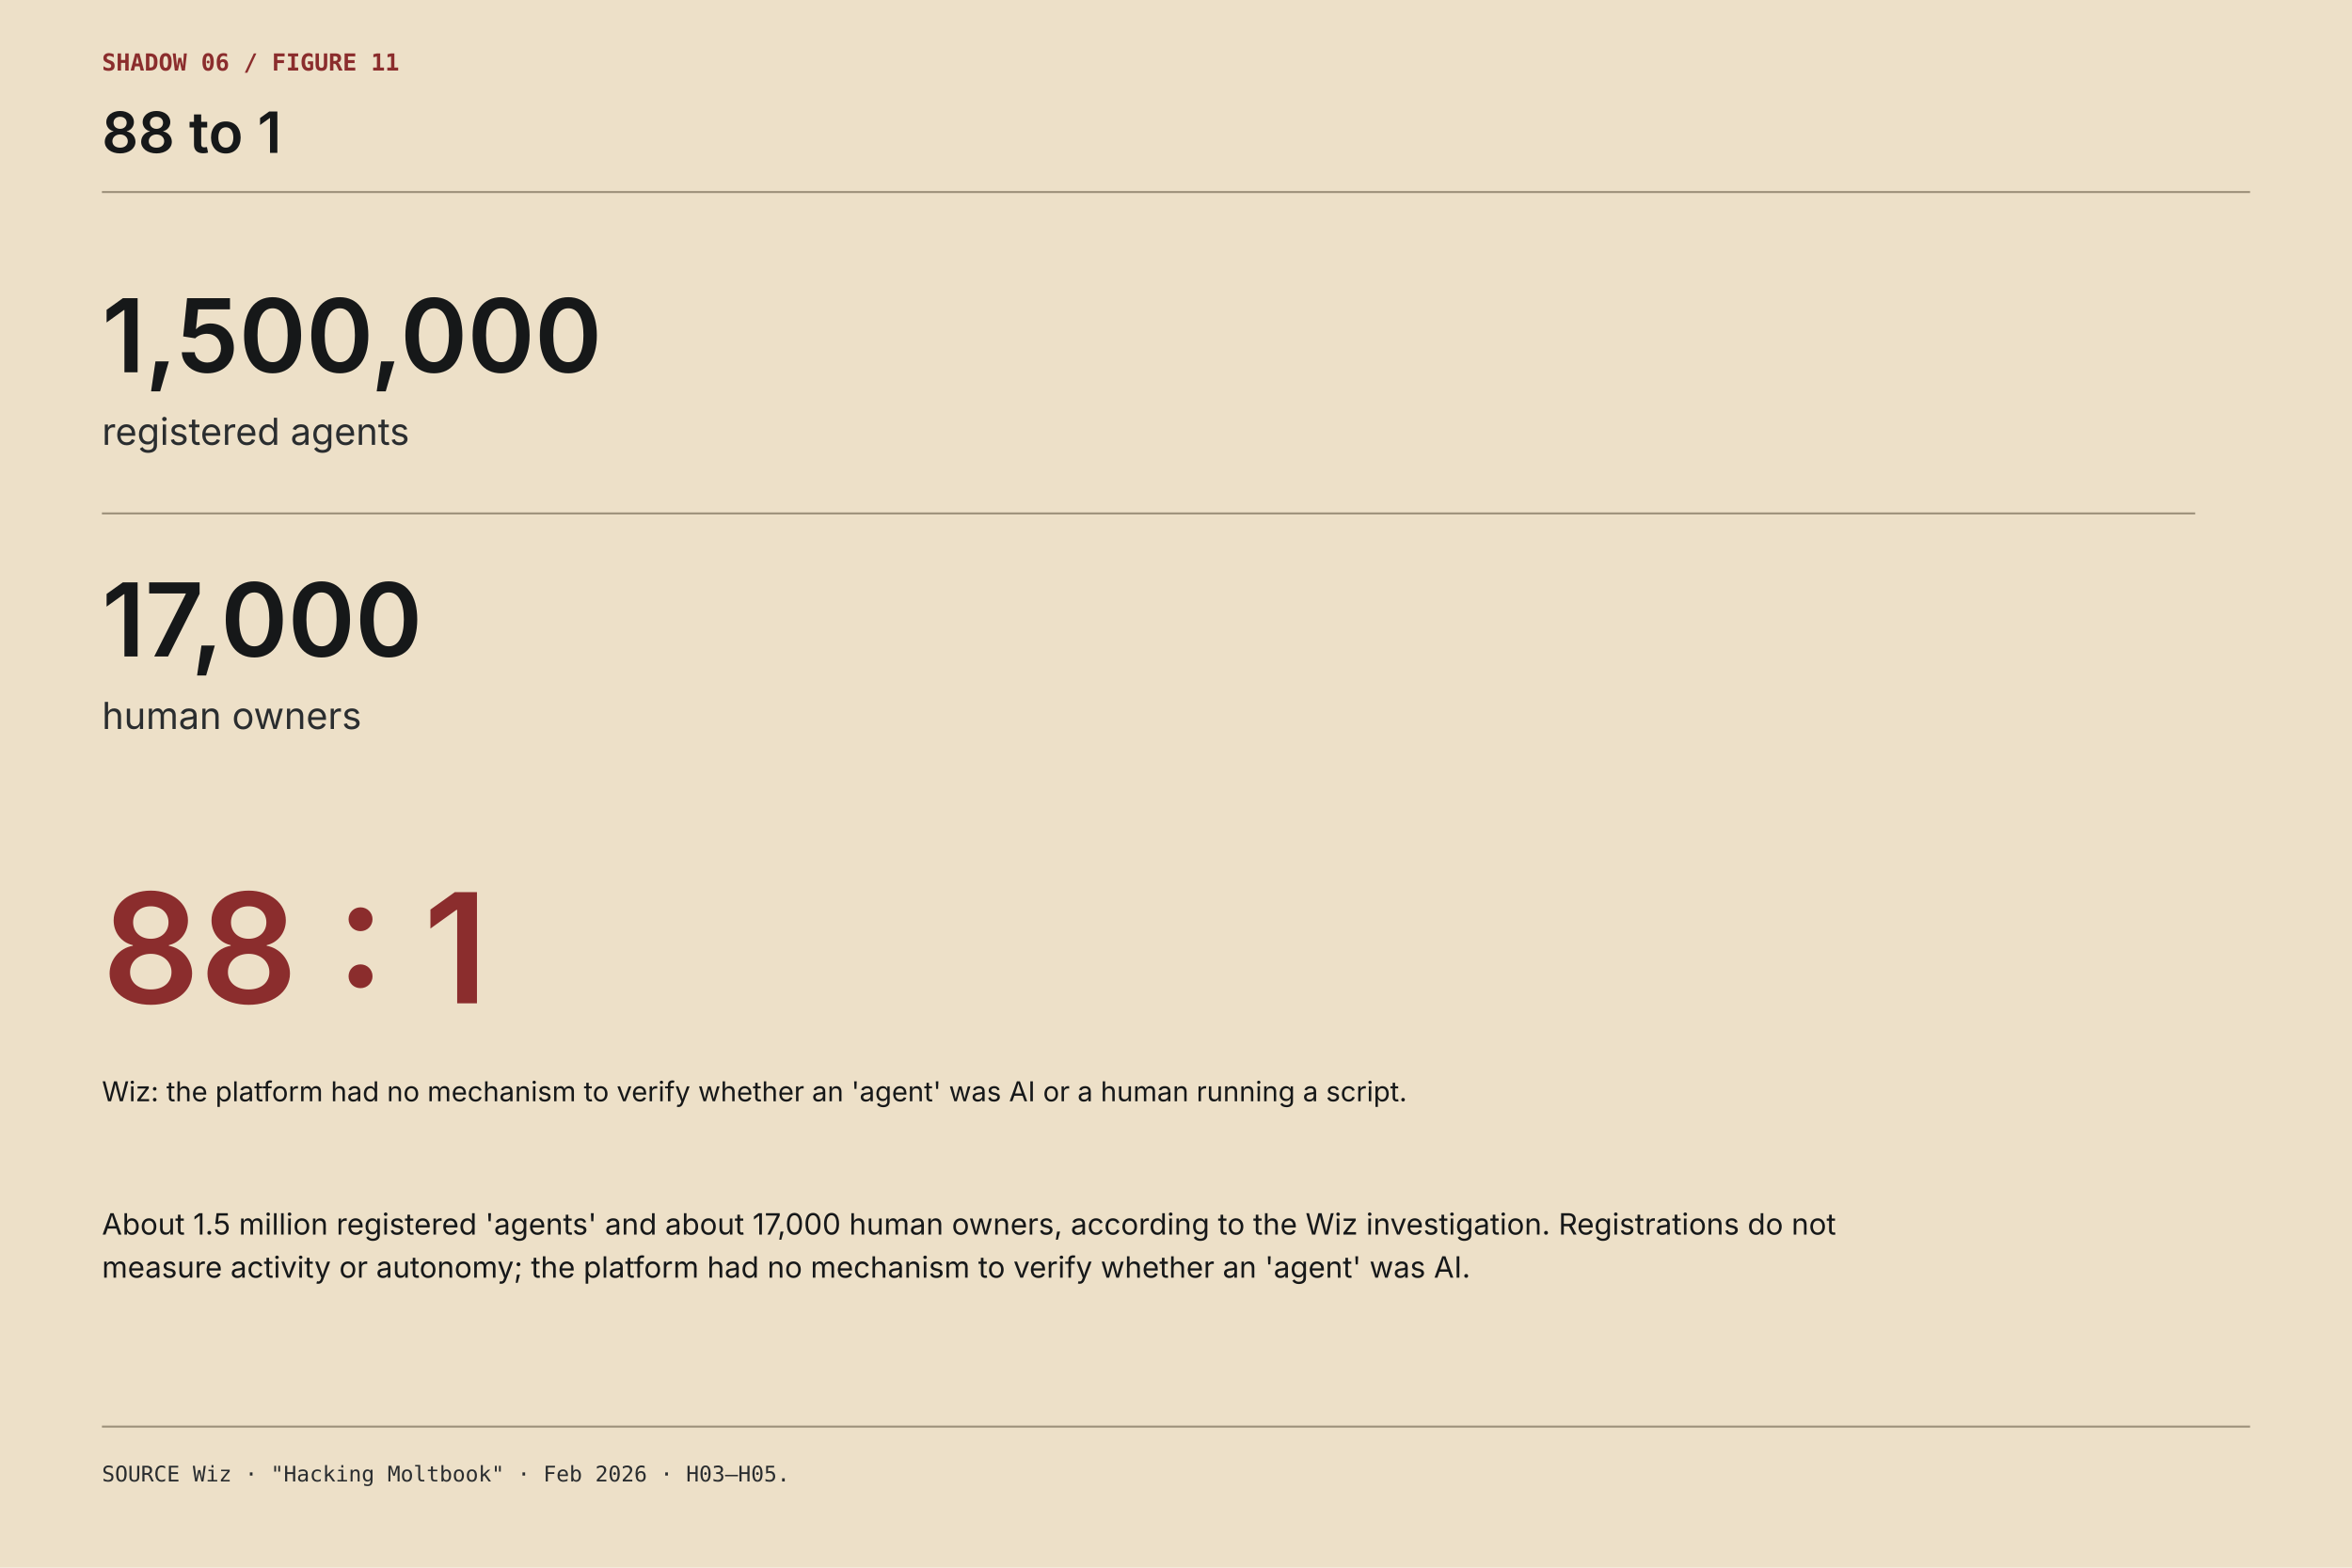
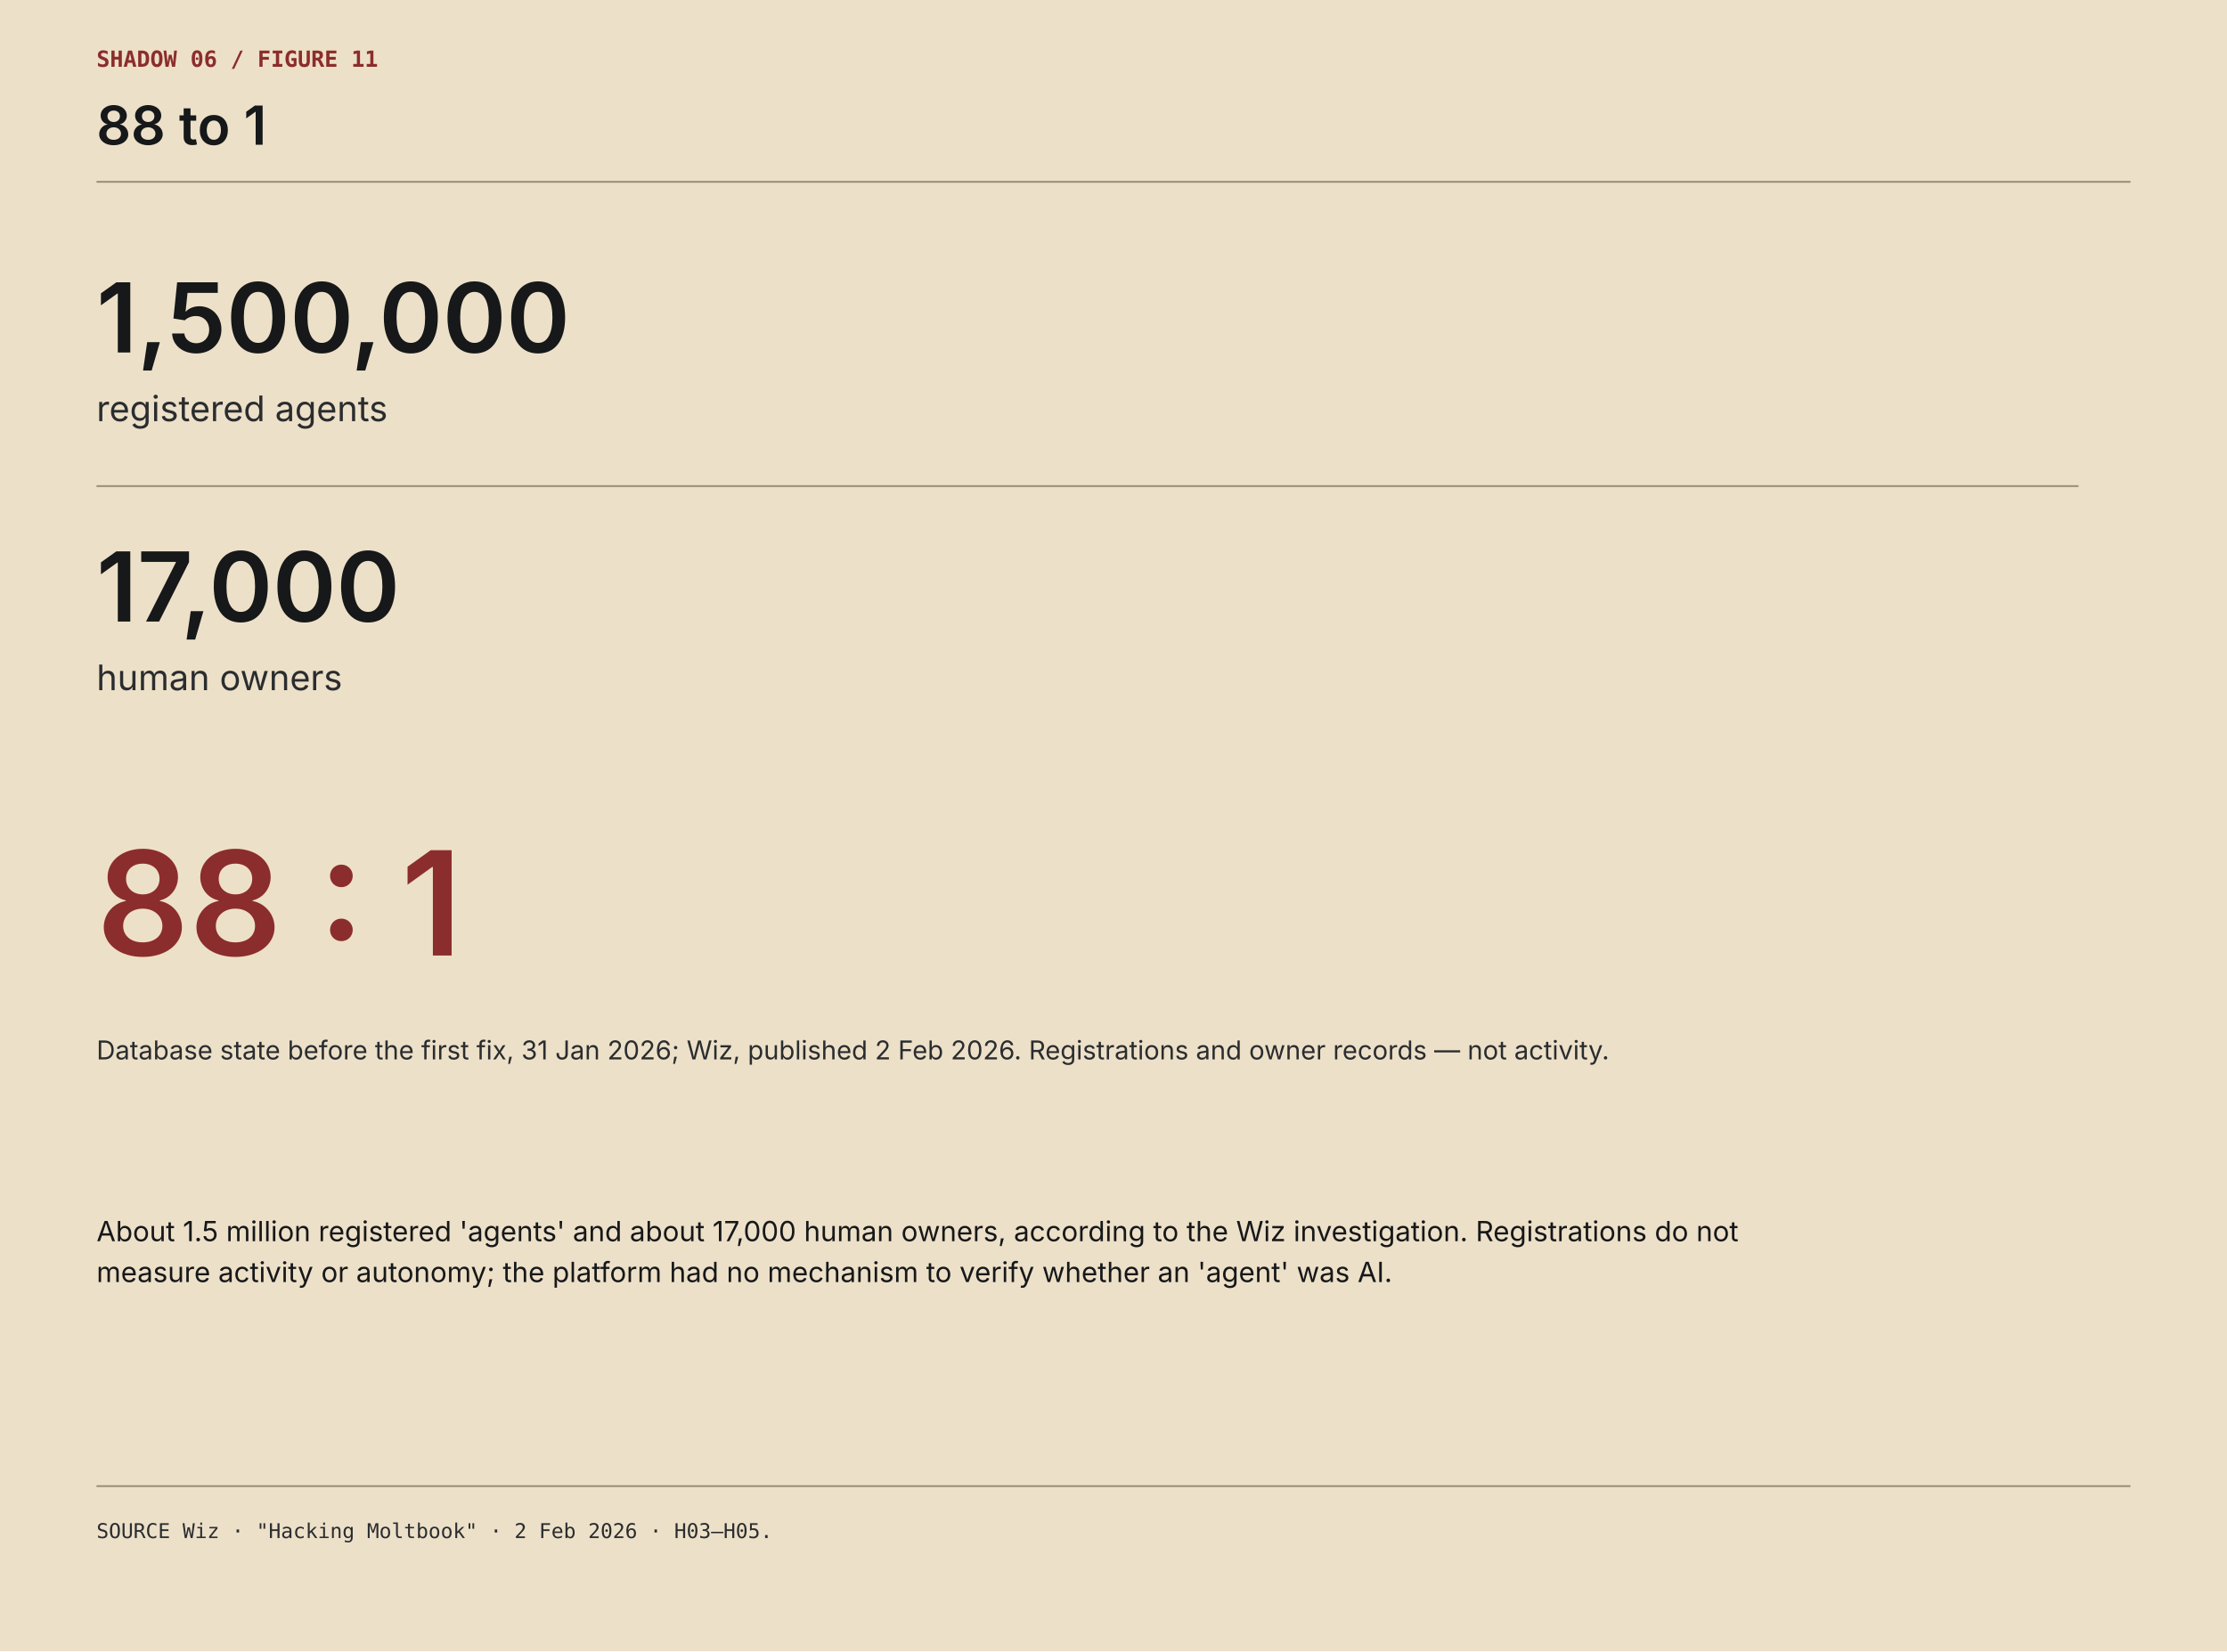
- <svg xmlns="http://www.w3.org/2000/svg" width="1200" height="800" viewBox="0 0 1200 800" role="img" aria-labelledby="title desc">
-   <rect width="1200" height="800" fill="#EDE0C8" />
+ <svg xmlns="http://www.w3.org/2000/svg" width="1200" height="890" viewBox="0 0 1200 890" role="img" aria-labelledby="title desc">
+   <rect width="1200" height="890" fill="#EDE0C8" />
  <text x="52" y="36" fill="#8B2D2D" font-family="JetBrains Mono,monospace" font-size="12" font-weight="600" text-anchor="start">SHADOW 06  /  FIGURE 11</text>
  <text x="52" y="78" fill="#161819" font-family="Inter,Arial,sans-serif" font-size="29" font-weight="600" text-anchor="start">88 to 1</text>
  <line x1="52" y1="98" x2="1148" y2="98" stroke="#9C907A" stroke-width="1" />
  <text x="52" y="190" fill="#161819" font-family="Inter,Arial,sans-serif" font-size="52" font-weight="600" text-anchor="start" data-row="0" data-field="value" data-value="1500000">1,500,000</text>
  <text x="52" y="227" fill="#2A2D2F" font-family="Inter,Arial,sans-serif" font-size="19" font-weight="400" text-anchor="start">registered agents</text>
  <line x1="52" y1="262" x2="1120" y2="262" stroke="#9C907A" stroke-width="1" />
  <text x="52" y="335" fill="#161819" font-family="Inter,Arial,sans-serif" font-size="52" font-weight="600" text-anchor="start" data-row="1" data-field="value" data-value="17000">17,000</text>
  <text x="52" y="372" fill="#2A2D2F" font-family="Inter,Arial,sans-serif" font-size="19" font-weight="400" text-anchor="start">human owners</text>
-   <text x="52" y="512" fill="#8B2D2D" font-family="Inter,Arial,sans-serif" font-size="78" font-weight="600" text-anchor="start" data-derived="ratio" data-numerator="1500000" data-denominator="17000">88 : 1</text>
-   <text x="52" y="562" fill="#161819" font-family="Inter,Arial,sans-serif" font-size="14" font-weight="400" text-anchor="start">Wiz: the platform had no mechanism to verify whether an 'agent' was AI or a human running a script.</text>
-   <text x="52" y="630" fill="#161819" font-family="Inter,Arial,sans-serif" font-size="15" font-weight="400" text-anchor="start">About 1.5 million registered 'agents' and about 17,000 human owners, according to the Wiz investigation. Registrations do not</text>
-   <text x="52" y="652" fill="#161819" font-family="Inter,Arial,sans-serif" font-size="15" font-weight="400" text-anchor="start">measure activity or autonomy; the platform had no mechanism to verify whether an 'agent' was AI.</text>
-   <line x1="52" y1="728" x2="1148" y2="728" stroke="#9C907A" stroke-width="1" />
-   <text x="52" y="756" fill="#2A2D2F" font-family="JetBrains Mono,monospace" font-size="11" font-weight="400" text-anchor="start">SOURCE  Wiz · "Hacking Moltbook" · Feb 2026 · H03–H05.</text>
+   <text x="52" y="515" fill="#8B2D2D" font-family="Inter,Arial,sans-serif" font-size="78" font-weight="600" text-anchor="start" data-derived="ratio" data-numerator="1500000" data-denominator="17000">88 : 1</text>
+   <text x="52" y="571" fill="#2A2D2F" font-family="Inter,Arial,sans-serif" font-size="14" font-weight="400" text-anchor="start">Database state before the first fix, 31 Jan 2026; Wiz, published 2 Feb 2026. Registrations and owner records — not activity.</text>
+   <text x="52" y="669" fill="#161819" font-family="Inter,Arial,sans-serif" font-size="15" font-weight="400" text-anchor="start">About 1.5 million registered 'agents' and about 17,000 human owners, according to the Wiz investigation. Registrations do not</text>
+   <text x="52" y="691" fill="#161819" font-family="Inter,Arial,sans-serif" font-size="15" font-weight="400" text-anchor="start">measure activity or autonomy; the platform had no mechanism to verify whether an 'agent' was AI.</text>
+   <line x1="52" y1="801" x2="1148" y2="801" stroke="#9C907A" stroke-width="1" />
+   <text x="52" y="829" fill="#2A2D2F" font-family="JetBrains Mono,monospace" font-size="11" font-weight="400" text-anchor="start">SOURCE  Wiz · "Hacking Moltbook" · 2 Feb 2026 · H03–H05.</text>
</svg>
